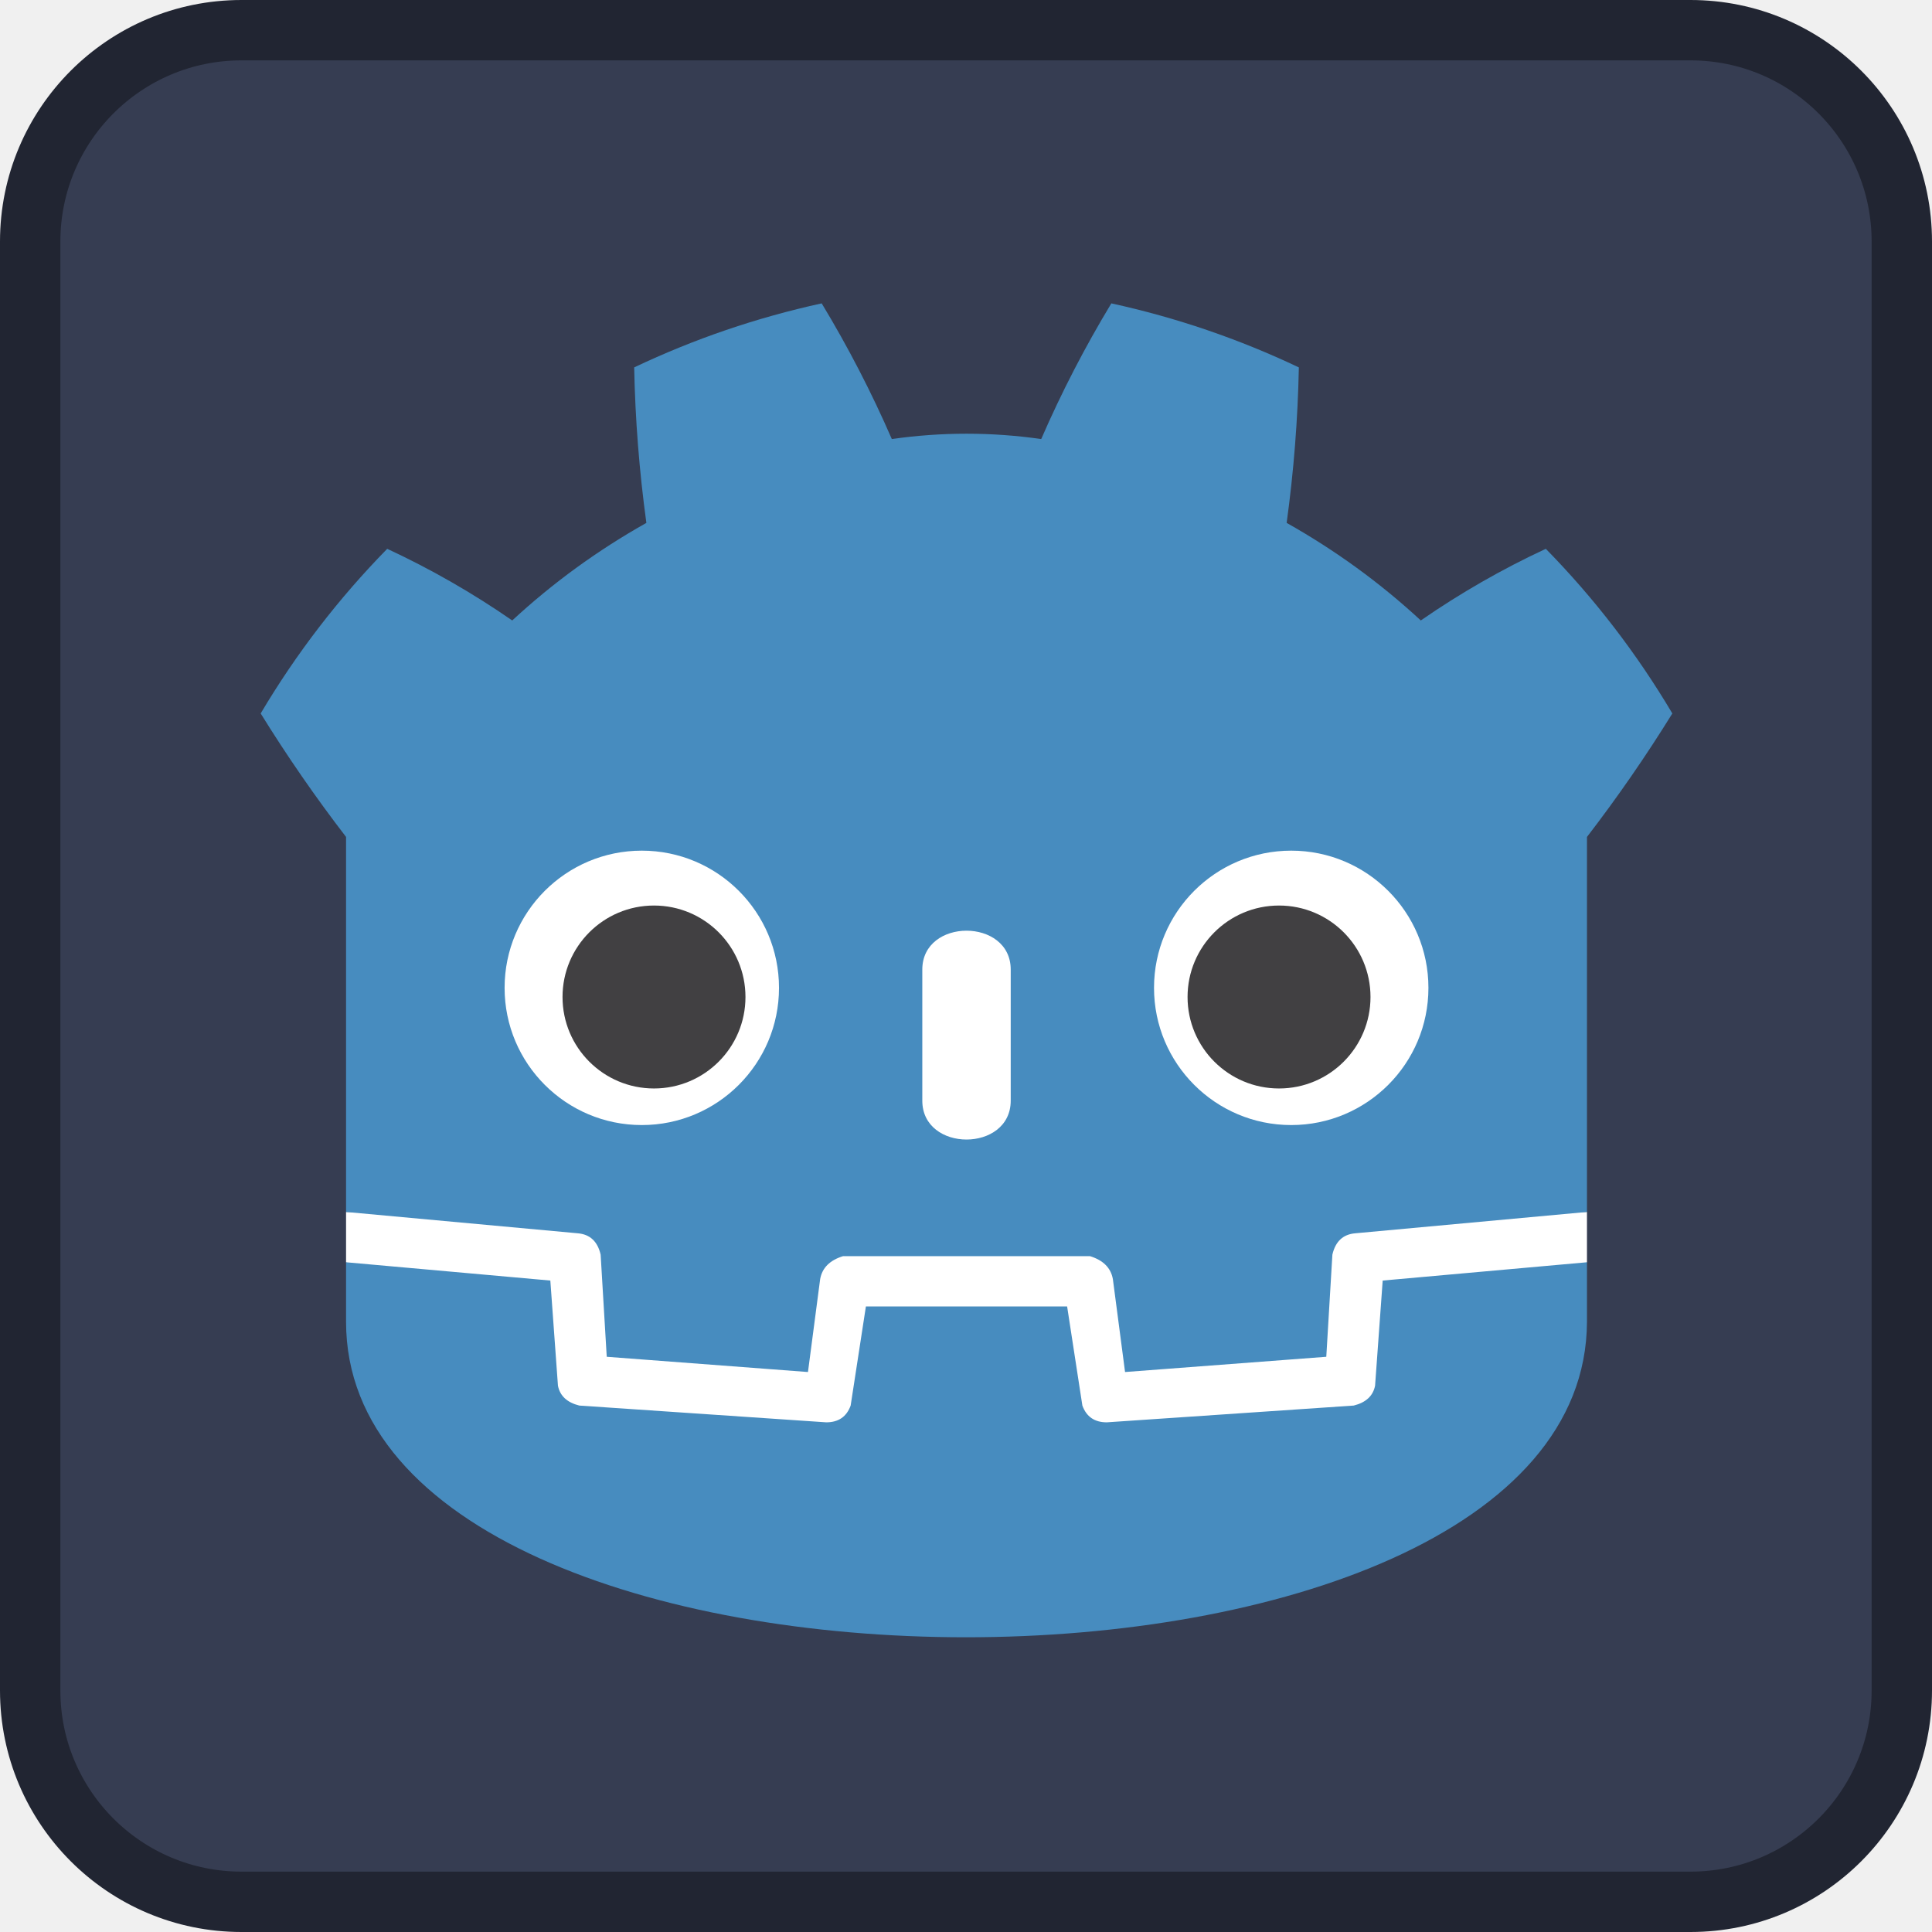
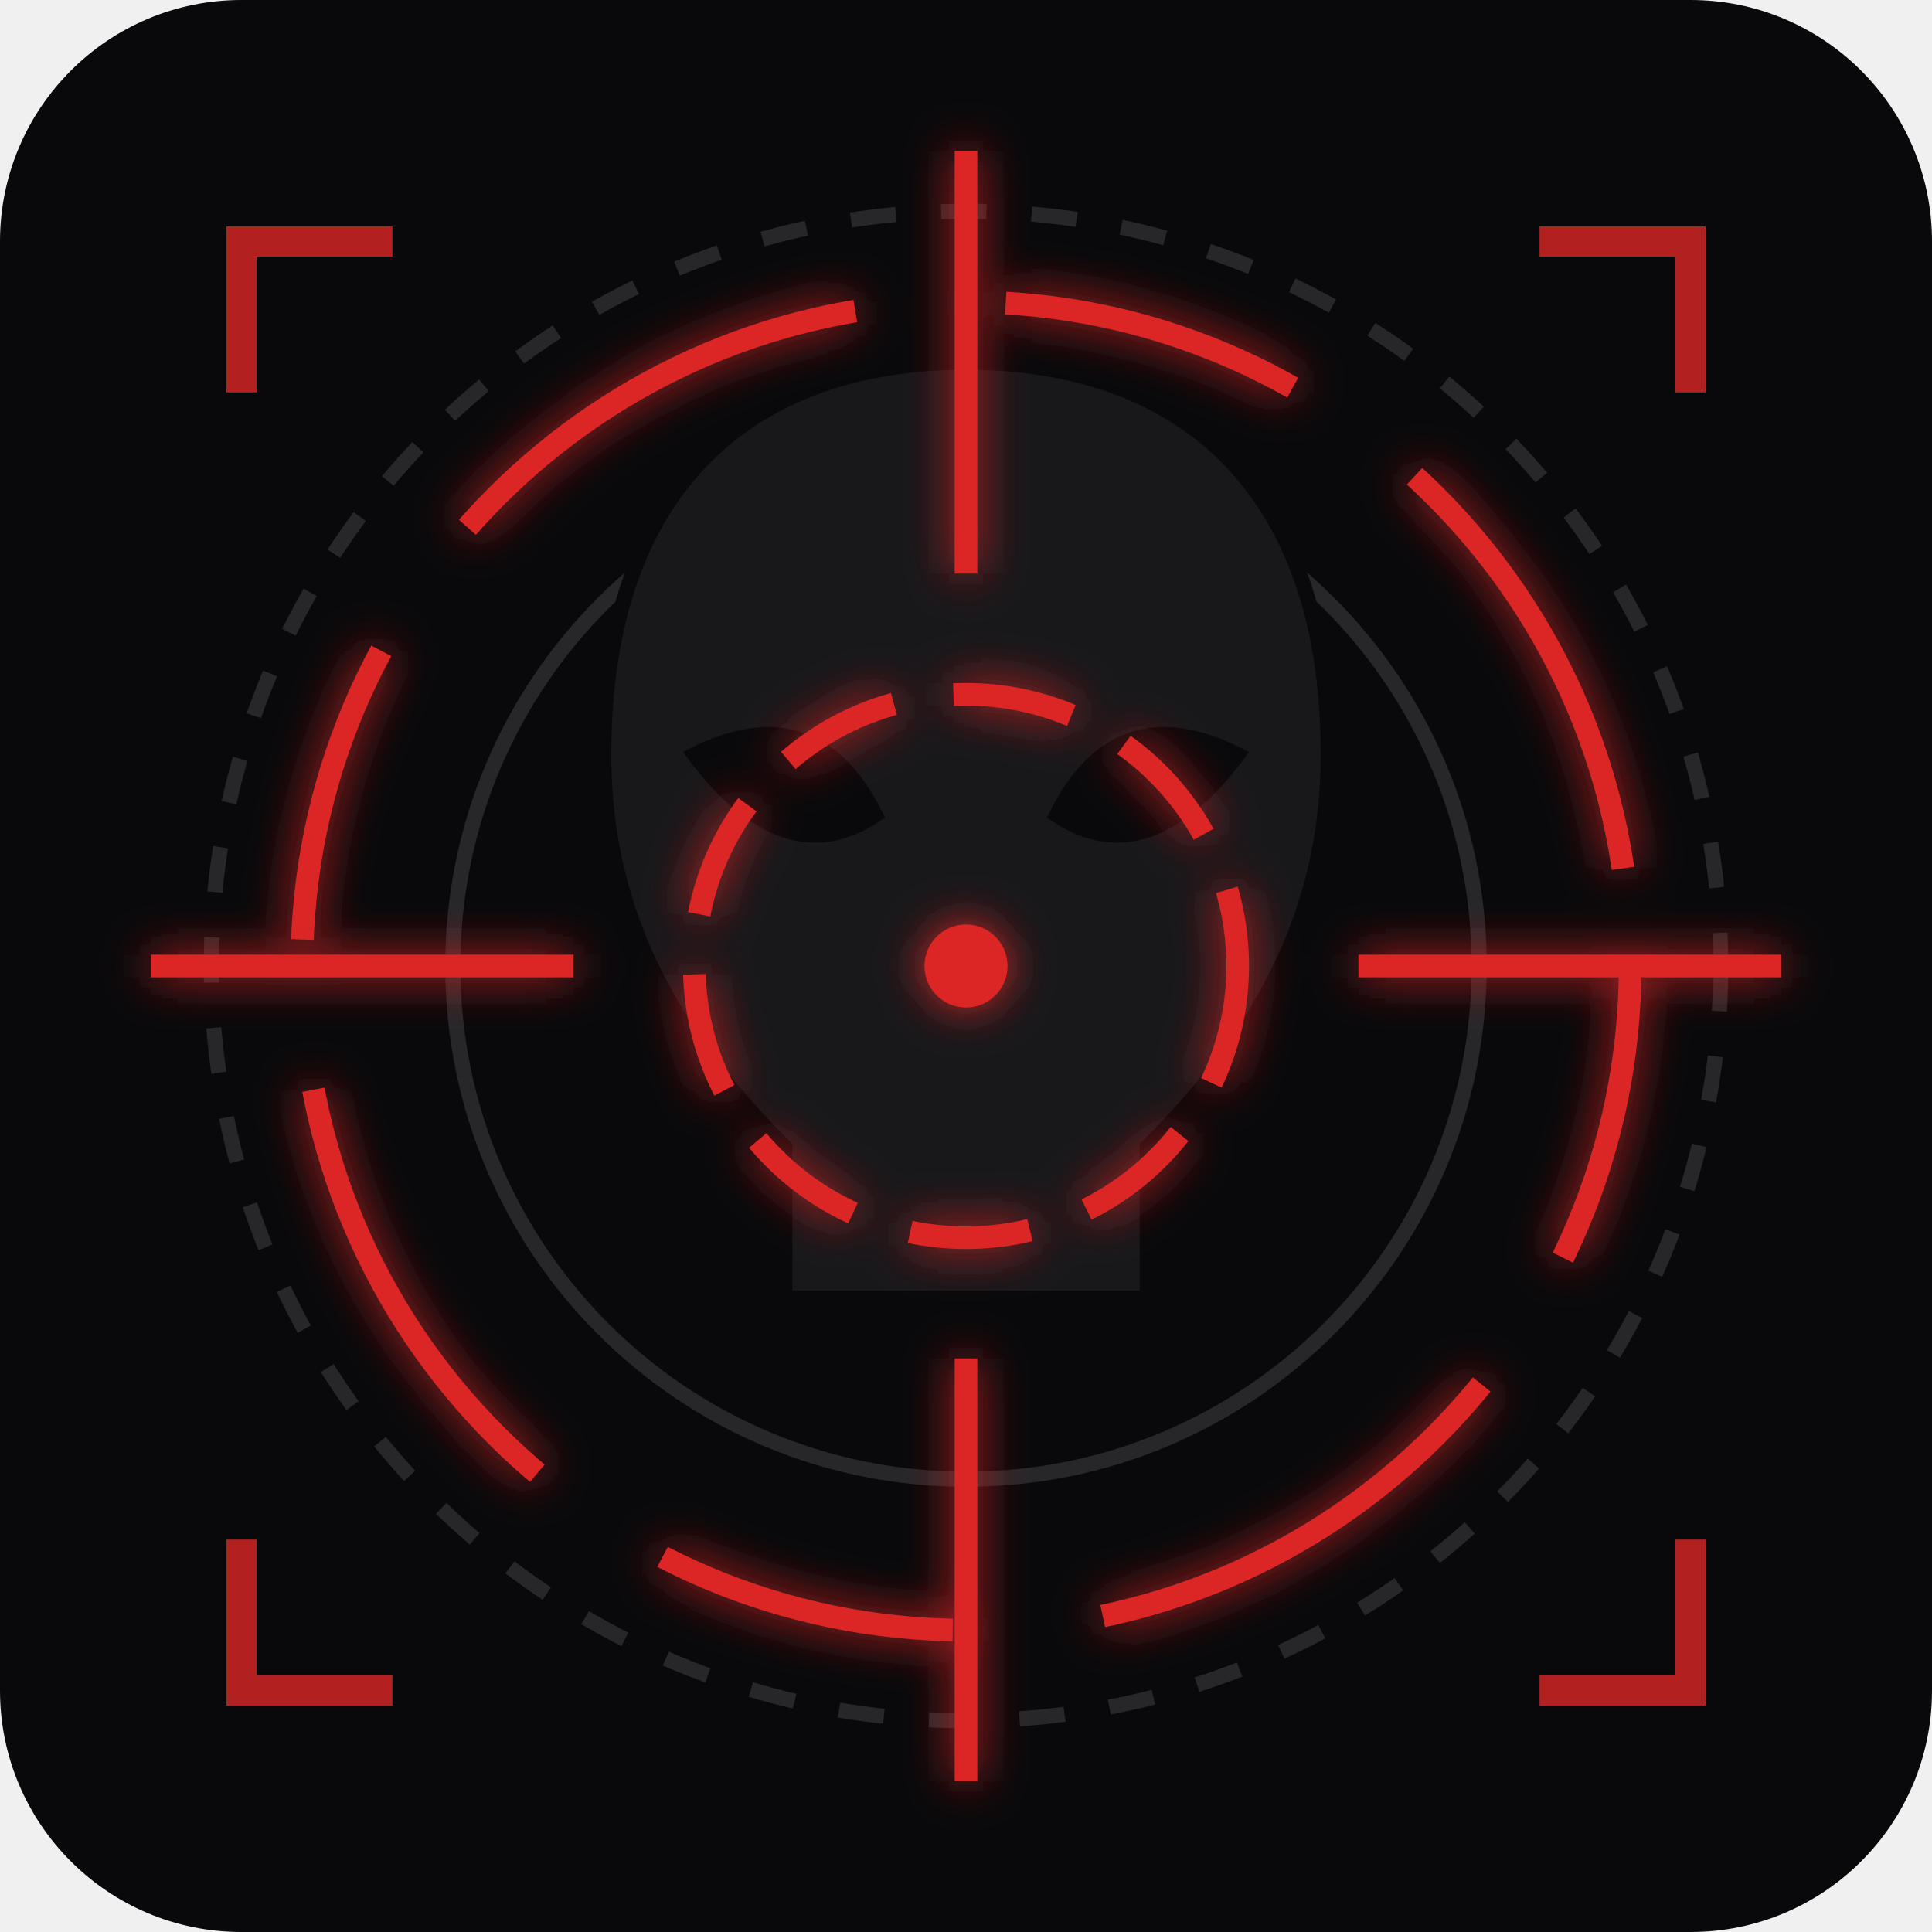
- <svg xmlns="http://www.w3.org/2000/svg" width="128" height="128">
-   <rect width="124" height="124" x="2" y="2" fill="#363d52" stroke="#212532" stroke-width="4" rx="14" />
-   <g fill="#fff" transform="translate(12.322 12.322)scale(.101)">
-     <path d="M105 673v33q407 354 814 0v-33z" />
-     <path fill="#478cbf" d="m105 673 152 14q12 1 15 14l4 67 132 10 8-61q2-11 15-15h162q13 4 15 15l8 61 132-10 4-67q3-13 15-14l152-14V427q30-39 56-81-35-59-83-108-43 20-82 47-40-37-88-64 7-51 8-102-59-28-123-42-26 43-46 89-49-7-98 0-20-46-46-89-64 14-123 42 1 51 8 102-48 27-88 64-39-27-82-47-48 49-83 108 26 42 56 81zm0 33v39c0 276 813 276 814 0v-39l-134 12-5 69q-2 10-14 13l-162 11q-12 0-16-11l-10-65H446l-10 65q-4 11-16 11l-162-11q-12-3-14-13l-5-69z" />
-     <path d="M483 600c0 34 58 34 58 0v-86c0-34-58-34-58 0z" />
-     <circle cx="725" cy="526" r="90" />
-     <circle cx="299" cy="526" r="90" />
+ <svg xmlns="http://www.w3.org/2000/svg" viewBox="0 0 128 128" width="128" height="128">
+   <defs>
+     <rect id="bg" width="128" height="128" rx="16" fill="#09090b" />
+     <filter id="crimsonGlow" x="-20%" y="-20%" width="140%" height="140%">
+       <feGaussianBlur stdDeviation="1.5" result="blur" />
+       <feMerge>
+         <feMergeNode in="blur" />
+         <feMergeNode in="SourceGraphic" />
+       </feMerge>
+     </filter>
+   </defs>
+   <use href="#bg" />
+   <circle cx="64" cy="64" r="50" fill="none" stroke="#27272a" stroke-width="1" stroke-dasharray="3 3" />
+   <circle cx="64" cy="64" r="34" fill="none" stroke="#27272a" stroke-width="1" />
+   <g fill="#18181b" stroke="#09090b" stroke-width="1">
+     <path d="M40 50 C40 32 50 24 64 24 C78 24 88 32 88 50 C88 62 82 70 76 76 L76 86 H52 L52 76 C46 70 40 62 40 50 Z" />
+     <path d="M46 50 Q54 46 58 54 Q52 58 46 50 Z" fill="#09090b" />
+     <path d="M82 50 Q74 46 70 54 Q76 58 82 50 Z" fill="#09090b" />
  </g>
-   <g fill="#414042" transform="translate(12.322 12.322)scale(.101)">
-     <circle cx="307" cy="532" r="60" />
-     <circle cx="717" cy="532" r="60" />
+   <g stroke="#dc2626" stroke-width="1.5" fill="none" filter="url(#crimsonGlow)">
+     <circle cx="64" cy="64" r="44" stroke-dasharray="20 10 30 10" />
+     <circle cx="64" cy="64" r="18" stroke-dasharray="8 4" />
+     <line x1="64" y1="10" x2="64" y2="38" />
+     <line x1="64" y1="90" x2="64" y2="118" />
+     <line x1="10" y1="64" x2="38" y2="64" />
+     <line x1="90" y1="64" x2="118" y2="64" />
+     <circle cx="64" cy="64" r="2" fill="#dc2626" />
  </g>
+   <path d="M 16 26 V 16 H 26" stroke="#dc2626" stroke-width="2" fill="none" opacity="0.8" />
+   <path d="M 112 26 V 16 H 102" stroke="#dc2626" stroke-width="2" fill="none" opacity="0.8" />
+   <path d="M 16 102 V 112 H 26" stroke="#dc2626" stroke-width="2" fill="none" opacity="0.8" />
+   <path d="M 112 102 V 112 H 102" stroke="#dc2626" stroke-width="2" fill="none" opacity="0.8" />
</svg>
